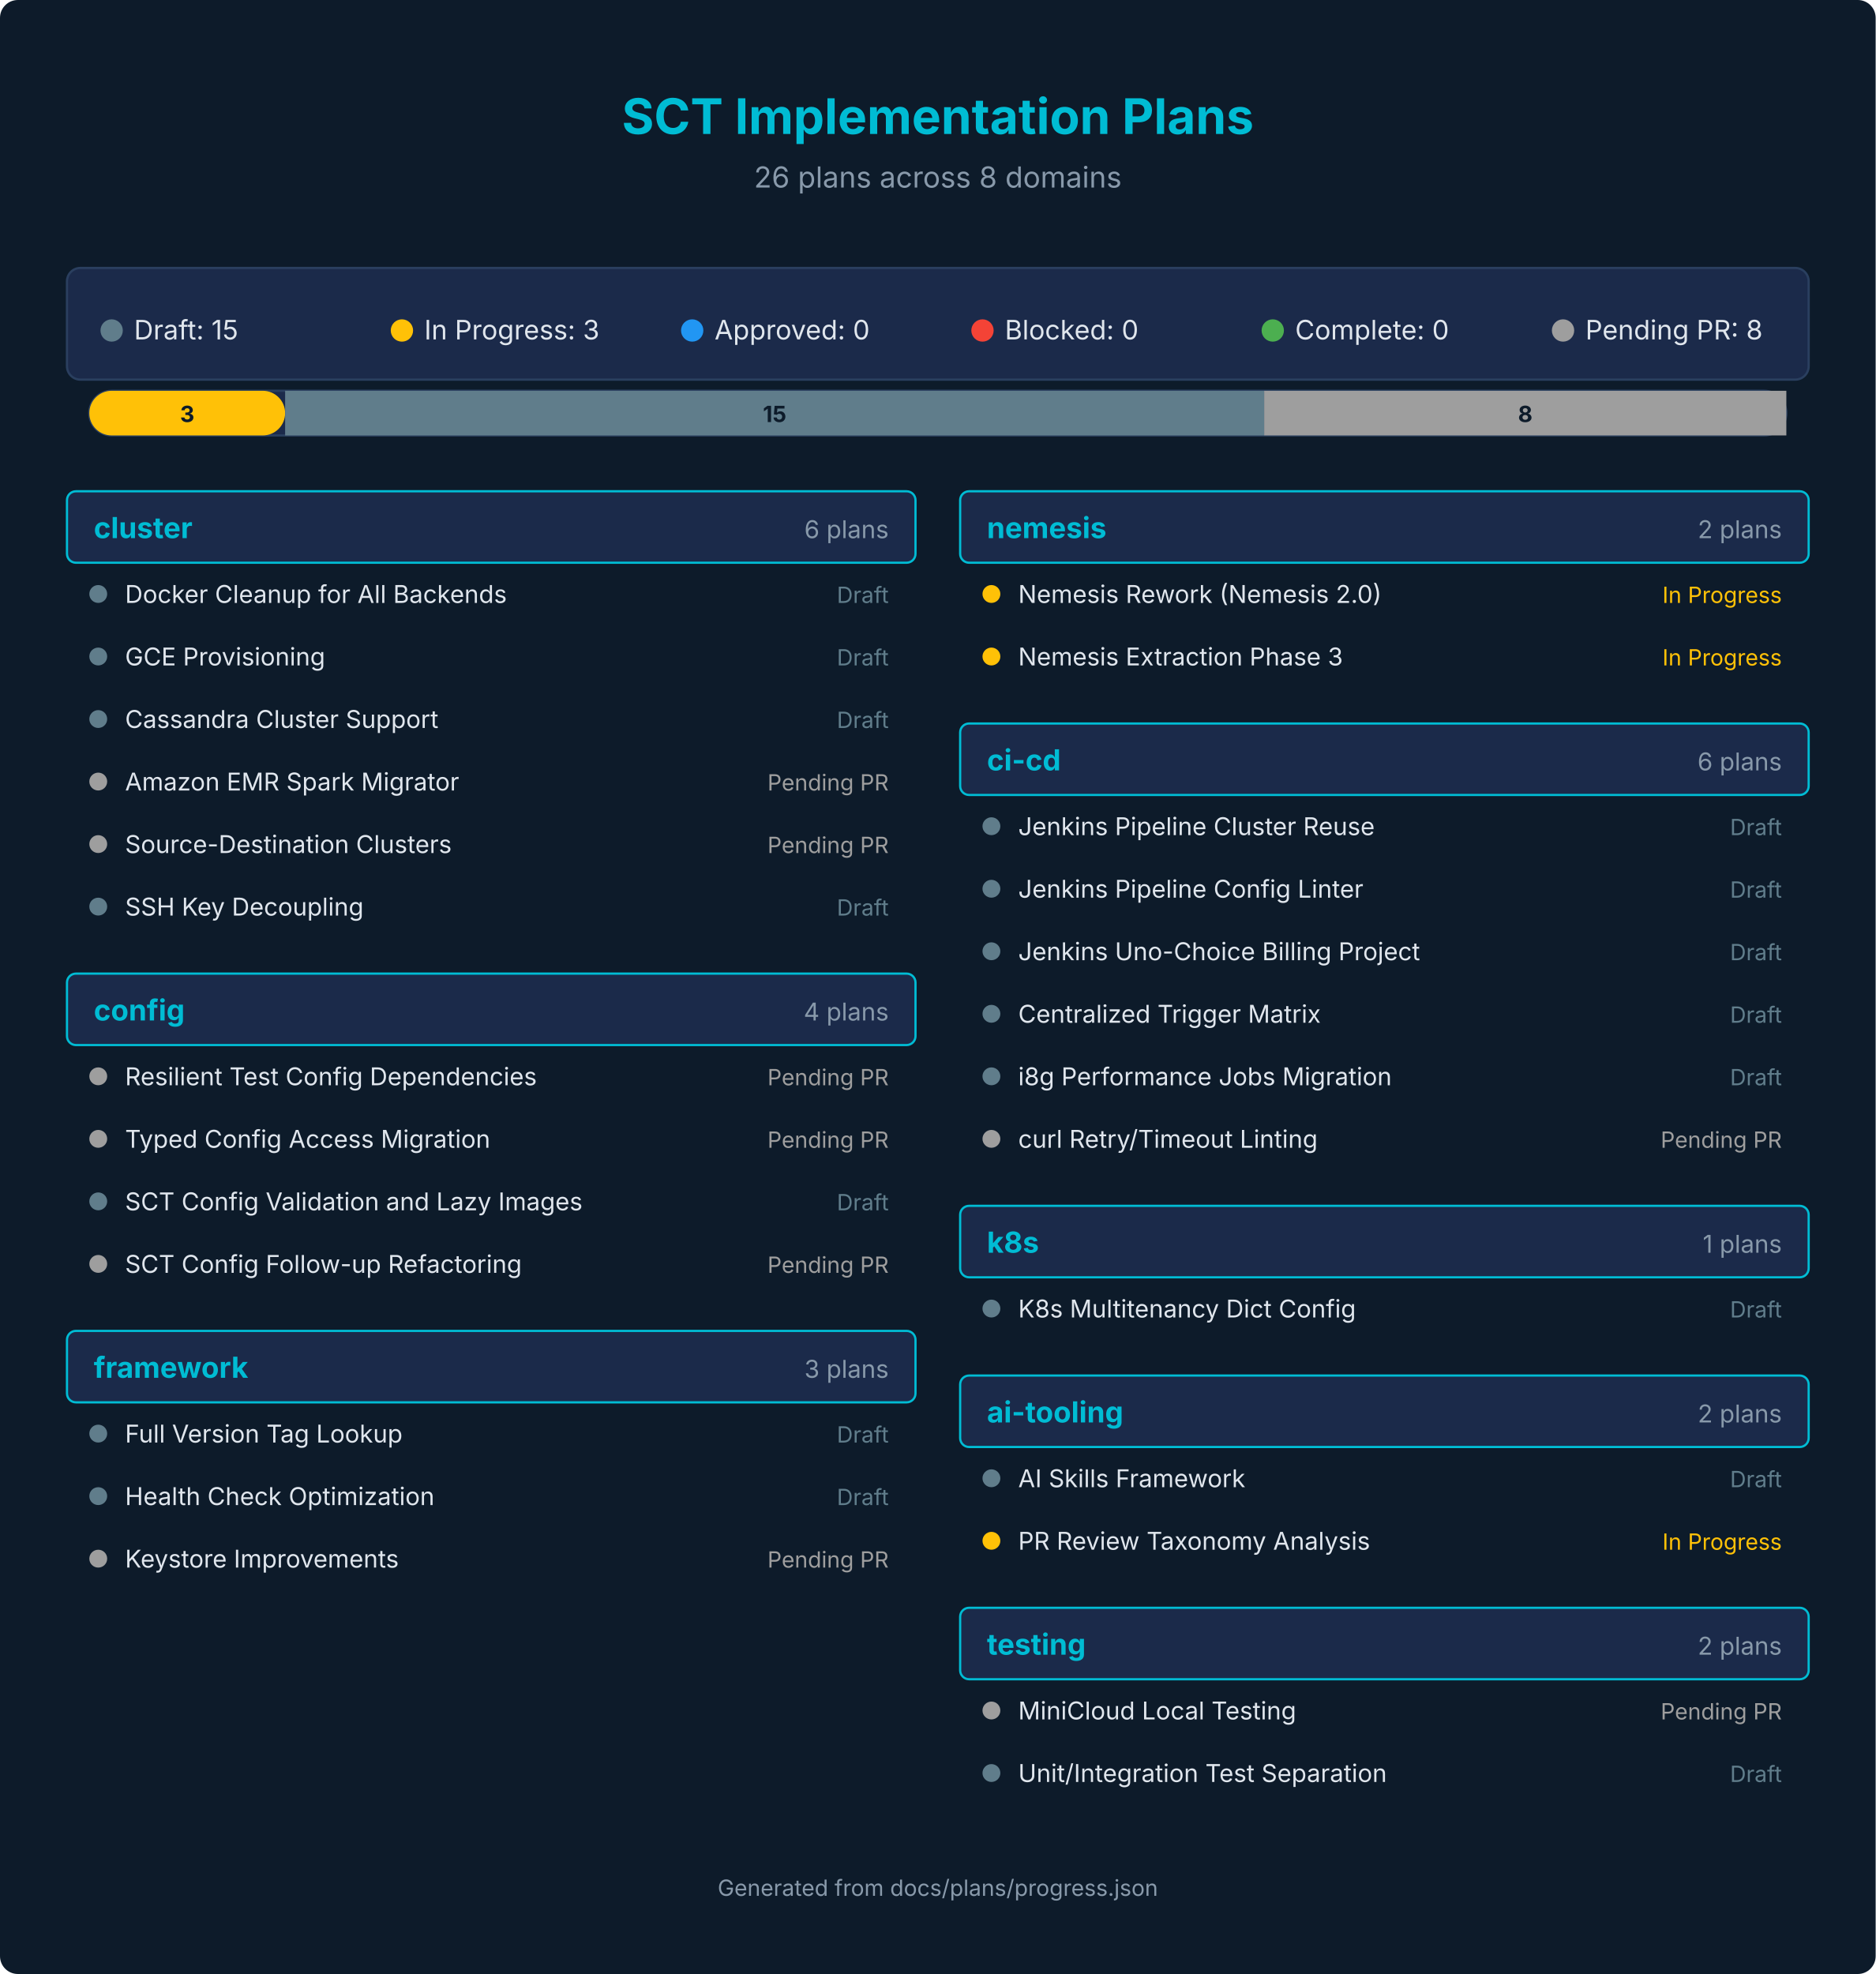
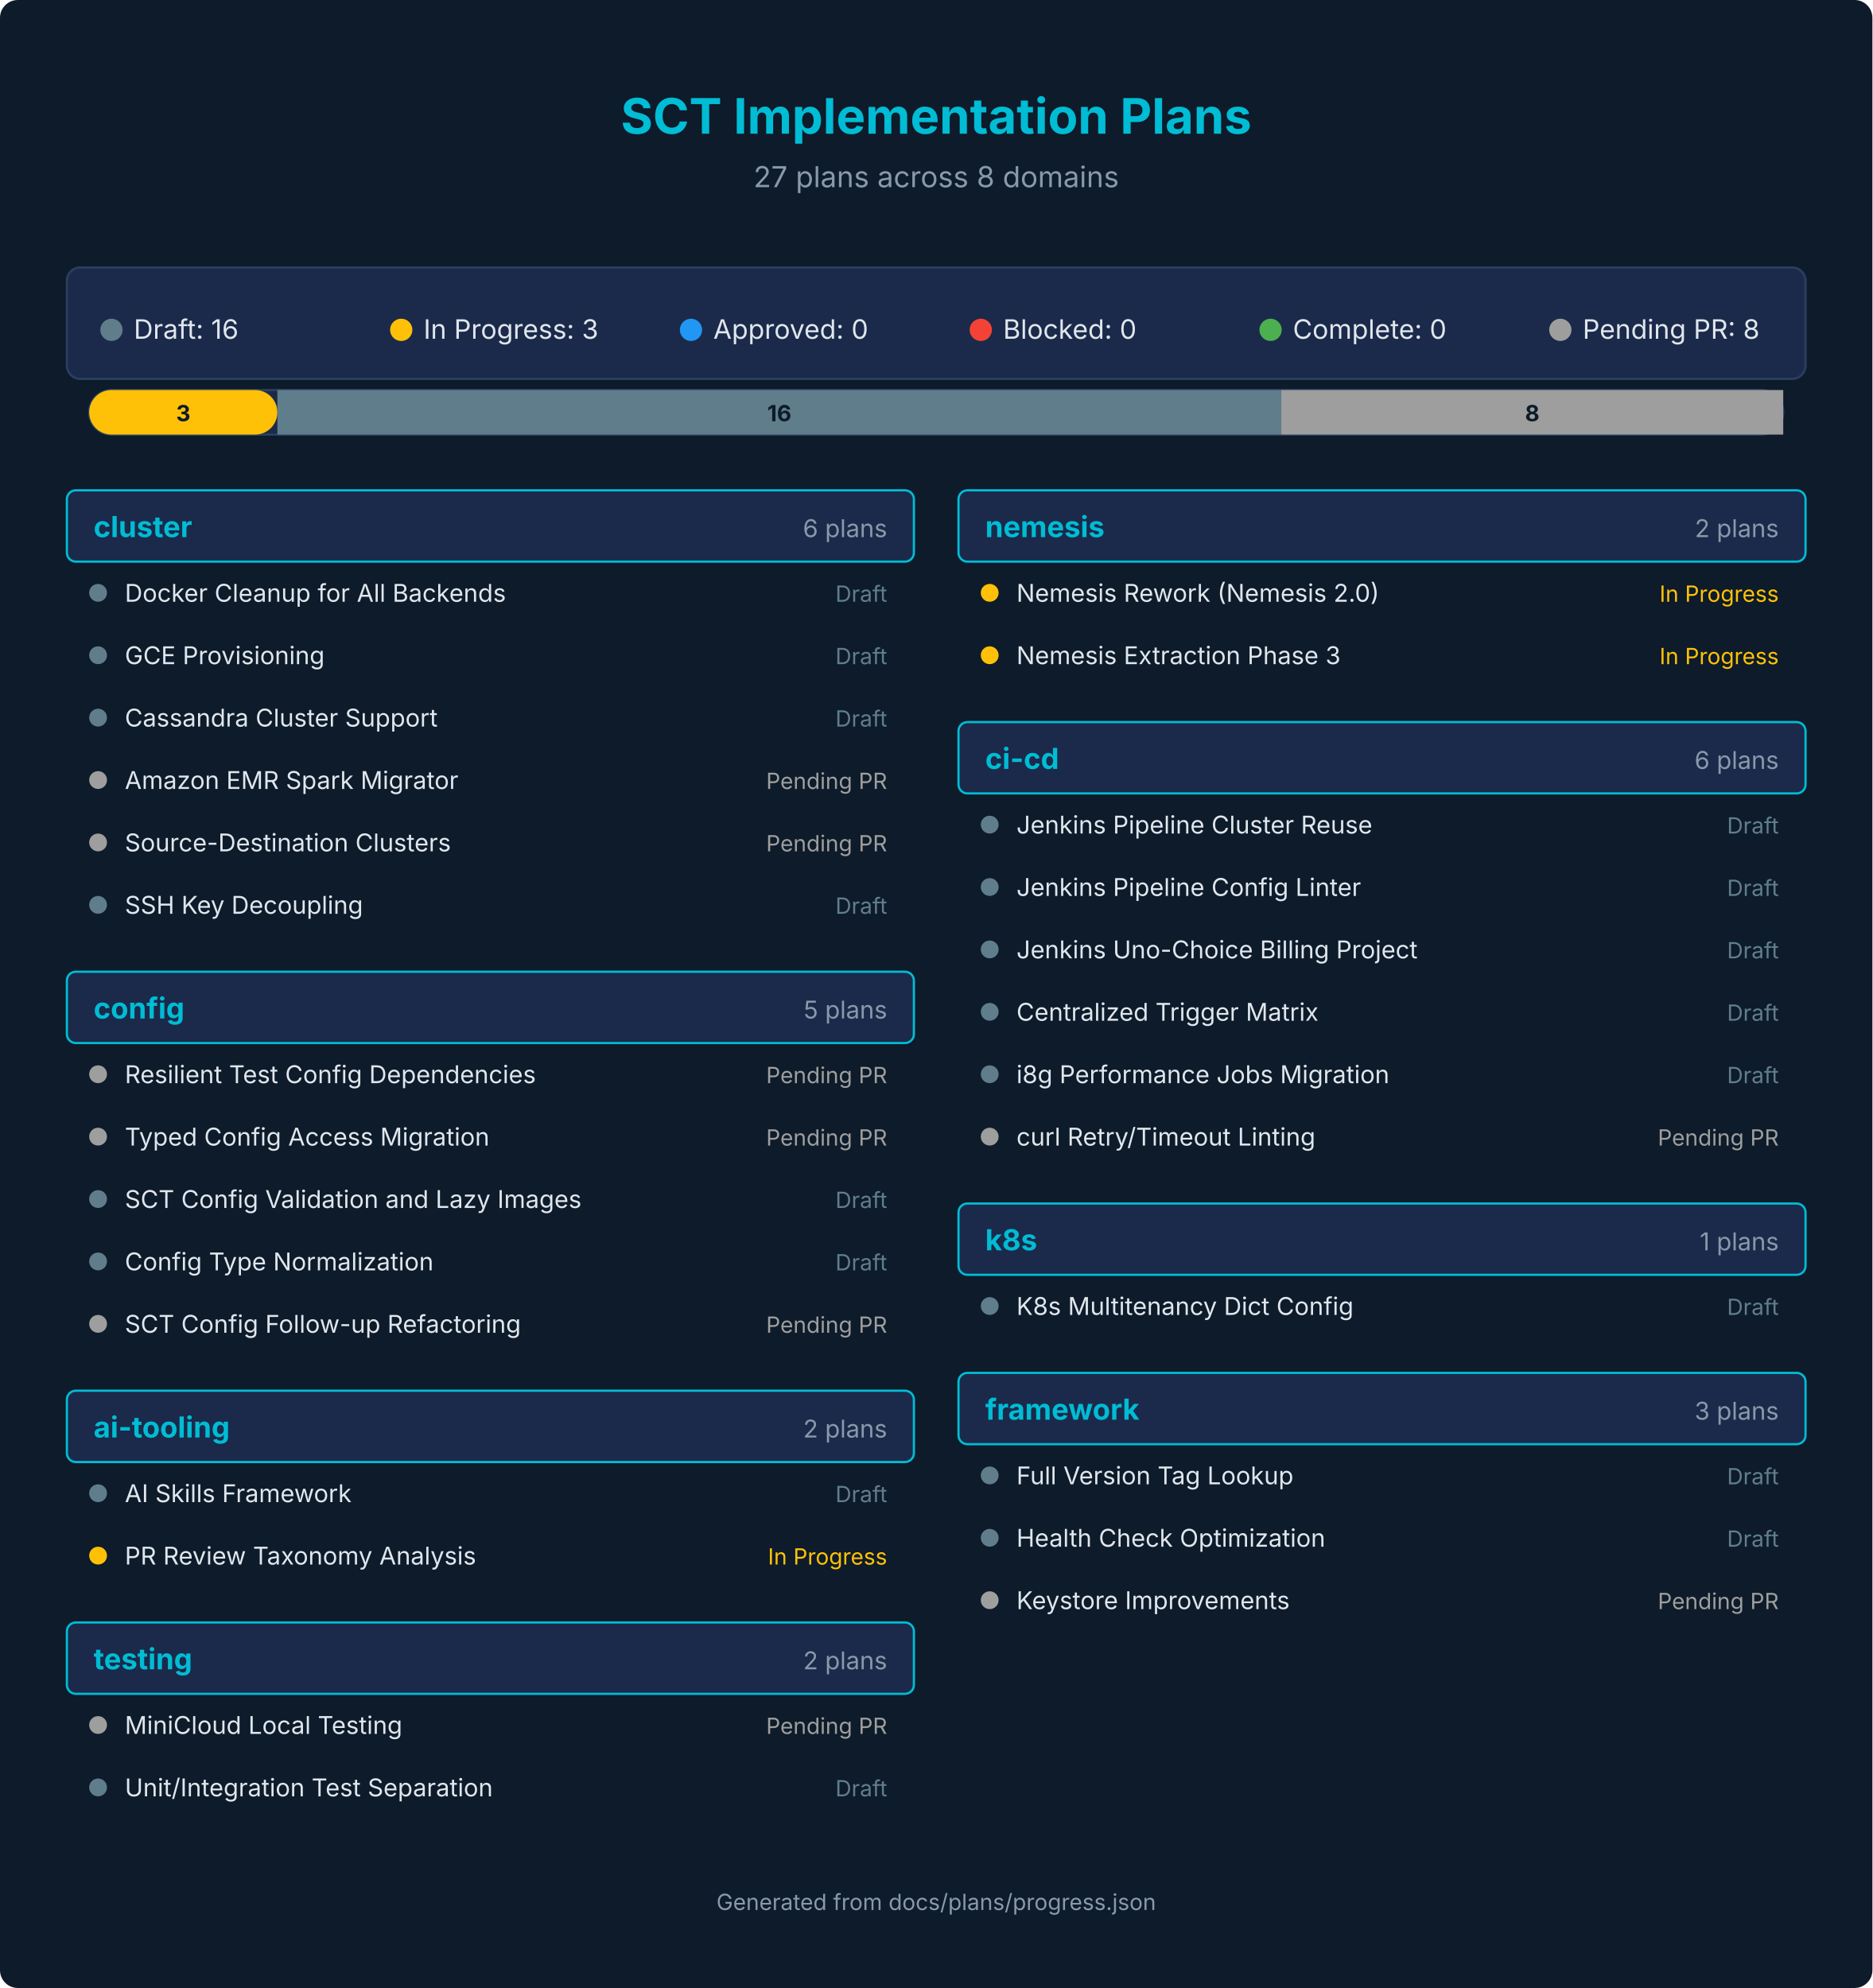
- <svg xmlns="http://www.w3.org/2000/svg" width="840" height="884" viewBox="0 0 840 884">
-   <rect width="840" height="884" fill="#0D1B2A" rx="8" />
+ <svg xmlns="http://www.w3.org/2000/svg" width="840" height="892" viewBox="0 0 840 892">
+   <rect width="840" height="892" fill="#0D1B2A" rx="8" />
  <text x="420" y="60" text-anchor="middle" font-family="system-ui, -apple-system, sans-serif" font-size="22" font-weight="bold" fill="#00BCD4">SCT Implementation Plans</text>
-   <text x="420" y="84" text-anchor="middle" font-family="system-ui, -apple-system, sans-serif" font-size="13" fill="#8899AA">26 plans across 8 domains</text>
+   <text x="420" y="84" text-anchor="middle" font-family="system-ui, -apple-system, sans-serif" font-size="13" fill="#8899AA">27 plans across 8 domains</text>
  <rect x="30" y="120" width="780" height="50" rx="6" fill="#1B2A4A" stroke="#2A3F5F" stroke-width="1" />
  <circle cx="50" cy="148" r="5" fill="#607D8B" />
-   <text x="60" y="152" font-family="system-ui, -apple-system, sans-serif" font-size="12" fill="#E0E6ED">Draft: 15</text>
+   <text x="60" y="152" font-family="system-ui, -apple-system, sans-serif" font-size="12" fill="#E0E6ED">Draft: 16</text>
  <circle cx="180" cy="148" r="5" fill="#FFC107" />
  <text x="190" y="152" font-family="system-ui, -apple-system, sans-serif" font-size="12" fill="#E0E6ED">In Progress: 3</text>
  <circle cx="310" cy="148" r="5" fill="#2196F3" />
  <text x="320" y="152" font-family="system-ui, -apple-system, sans-serif" font-size="12" fill="#E0E6ED">Approved: 0</text>
  <circle cx="440" cy="148" r="5" fill="#F44336" />
  <text x="450" y="152" font-family="system-ui, -apple-system, sans-serif" font-size="12" fill="#E0E6ED">Blocked: 0</text>
  <circle cx="570" cy="148" r="5" fill="#4CAF50" />
  <text x="580" y="152" font-family="system-ui, -apple-system, sans-serif" font-size="12" fill="#E0E6ED">Complete: 0</text>
  <circle cx="700" cy="148" r="5" fill="#9E9E9E" />
  <text x="710" y="152" font-family="system-ui, -apple-system, sans-serif" font-size="12" fill="#E0E6ED">Pending PR: 8</text>
  <rect x="40" y="175" width="760" height="20" rx="10" fill="#1B2A4A" stroke="#2A3F5F" stroke-width="1" />
-   <rect x="40" y="175" width="87.692" height="20" rx="10" fill="#FFC107" />
-   <text x="83.846" y="189" text-anchor="middle" font-family="system-ui, -apple-system, sans-serif" font-size="10" font-weight="bold" fill="#0D1B2A">3</text>
-   <rect x="127.692" y="175" width="438.462" height="20" rx="0" fill="#607D8B" />
-   <text x="346.923" y="189" text-anchor="middle" font-family="system-ui, -apple-system, sans-serif" font-size="10" font-weight="bold" fill="#0D1B2A">15</text>
-   <rect x="566.154" y="175" width="233.846" height="20" rx="0" fill="#9E9E9E" />
-   <text x="683.077" y="189" text-anchor="middle" font-family="system-ui, -apple-system, sans-serif" font-size="10" font-weight="bold" fill="#0D1B2A">8</text>
+   <rect x="40" y="175" width="84.444" height="20" rx="10" fill="#FFC107" />
+   <text x="82.222" y="189" text-anchor="middle" font-family="system-ui, -apple-system, sans-serif" font-size="10" font-weight="bold" fill="#0D1B2A">3</text>
+   <rect x="124.444" y="175" width="450.37" height="20" rx="0" fill="#607D8B" />
+   <text x="349.63" y="189" text-anchor="middle" font-family="system-ui, -apple-system, sans-serif" font-size="10" font-weight="bold" fill="#0D1B2A">16</text>
+   <rect x="574.815" y="175" width="225.185" height="20" rx="0" fill="#9E9E9E" />
+   <text x="687.407" y="189" text-anchor="middle" font-family="system-ui, -apple-system, sans-serif" font-size="10" font-weight="bold" fill="#0D1B2A">8</text>
  <rect x="30" y="220" width="380" height="32" rx="4" fill="#1B2A4A" stroke="#00BCD4" stroke-width="1" />
  <text x="42" y="241" font-family="system-ui, -apple-system, sans-serif" font-size="13" font-weight="bold" fill="#00BCD4">cluster</text>
  <text x="398" y="241" text-anchor="end" font-family="system-ui, -apple-system, sans-serif" font-size="11" fill="#8899AA">6 plans</text>
  <circle cx="44" cy="266" r="4" fill="#607D8B" />
  <text x="56" y="270" font-family="system-ui, -apple-system, sans-serif" font-size="11" fill="#E0E6ED">Docker Cleanup for All Backends</text>
  <text x="398" y="270" text-anchor="end" font-family="system-ui, -apple-system, sans-serif" font-size="10" fill="#607D8B">Draft</text>
  <circle cx="44" cy="294" r="4" fill="#607D8B" />
  <text x="56" y="298" font-family="system-ui, -apple-system, sans-serif" font-size="11" fill="#E0E6ED">GCE Provisioning</text>
  <text x="398" y="298" text-anchor="end" font-family="system-ui, -apple-system, sans-serif" font-size="10" fill="#607D8B">Draft</text>
  <circle cx="44" cy="322" r="4" fill="#607D8B" />
  <text x="56" y="326" font-family="system-ui, -apple-system, sans-serif" font-size="11" fill="#E0E6ED">Cassandra Cluster Support</text>
  <text x="398" y="326" text-anchor="end" font-family="system-ui, -apple-system, sans-serif" font-size="10" fill="#607D8B">Draft</text>
  <circle cx="44" cy="350" r="4" fill="#9E9E9E" />
  <text x="56" y="354" font-family="system-ui, -apple-system, sans-serif" font-size="11" fill="#E0E6ED">Amazon EMR Spark Migrator</text>
  <text x="398" y="354" text-anchor="end" font-family="system-ui, -apple-system, sans-serif" font-size="10" fill="#9E9E9E">Pending PR</text>
  <circle cx="44" cy="378" r="4" fill="#9E9E9E" />
  <text x="56" y="382" font-family="system-ui, -apple-system, sans-serif" font-size="11" fill="#E0E6ED">Source-Destination Clusters</text>
  <text x="398" y="382" text-anchor="end" font-family="system-ui, -apple-system, sans-serif" font-size="10" fill="#9E9E9E">Pending PR</text>
  <circle cx="44" cy="406" r="4" fill="#607D8B" />
  <text x="56" y="410" font-family="system-ui, -apple-system, sans-serif" font-size="11" fill="#E0E6ED">SSH Key Decoupling</text>
  <text x="398" y="410" text-anchor="end" font-family="system-ui, -apple-system, sans-serif" font-size="10" fill="#607D8B">Draft</text>
  <rect x="30" y="436" width="380" height="32" rx="4" fill="#1B2A4A" stroke="#00BCD4" stroke-width="1" />
  <text x="42" y="457" font-family="system-ui, -apple-system, sans-serif" font-size="13" font-weight="bold" fill="#00BCD4">config</text>
-   <text x="398" y="457" text-anchor="end" font-family="system-ui, -apple-system, sans-serif" font-size="11" fill="#8899AA">4 plans</text>
+   <text x="398" y="457" text-anchor="end" font-family="system-ui, -apple-system, sans-serif" font-size="11" fill="#8899AA">5 plans</text>
  <circle cx="44" cy="482" r="4" fill="#9E9E9E" />
  <text x="56" y="486" font-family="system-ui, -apple-system, sans-serif" font-size="11" fill="#E0E6ED">Resilient Test Config Dependencies</text>
  <text x="398" y="486" text-anchor="end" font-family="system-ui, -apple-system, sans-serif" font-size="10" fill="#9E9E9E">Pending PR</text>
  <circle cx="44" cy="510" r="4" fill="#9E9E9E" />
  <text x="56" y="514" font-family="system-ui, -apple-system, sans-serif" font-size="11" fill="#E0E6ED">Typed Config Access Migration</text>
  <text x="398" y="514" text-anchor="end" font-family="system-ui, -apple-system, sans-serif" font-size="10" fill="#9E9E9E">Pending PR</text>
  <circle cx="44" cy="538" r="4" fill="#607D8B" />
  <text x="56" y="542" font-family="system-ui, -apple-system, sans-serif" font-size="11" fill="#E0E6ED">SCT Config Validation and Lazy Images</text>
  <text x="398" y="542" text-anchor="end" font-family="system-ui, -apple-system, sans-serif" font-size="10" fill="#607D8B">Draft</text>
-   <circle cx="44" cy="566" r="4" fill="#9E9E9E" />
-   <text x="56" y="570" font-family="system-ui, -apple-system, sans-serif" font-size="11" fill="#E0E6ED">SCT Config Follow-up Refactoring</text>
-   <text x="398" y="570" text-anchor="end" font-family="system-ui, -apple-system, sans-serif" font-size="10" fill="#9E9E9E">Pending PR</text>
-   <rect x="30" y="596" width="380" height="32" rx="4" fill="#1B2A4A" stroke="#00BCD4" stroke-width="1" />
-   <text x="42" y="617" font-family="system-ui, -apple-system, sans-serif" font-size="13" font-weight="bold" fill="#00BCD4">framework</text>
-   <text x="398" y="617" text-anchor="end" font-family="system-ui, -apple-system, sans-serif" font-size="11" fill="#8899AA">3 plans</text>
-   <circle cx="44" cy="642" r="4" fill="#607D8B" />
-   <text x="56" y="646" font-family="system-ui, -apple-system, sans-serif" font-size="11" fill="#E0E6ED">Full Version Tag Lookup</text>
-   <text x="398" y="646" text-anchor="end" font-family="system-ui, -apple-system, sans-serif" font-size="10" fill="#607D8B">Draft</text>
+   <circle cx="44" cy="566" r="4" fill="#607D8B" />
+   <text x="56" y="570" font-family="system-ui, -apple-system, sans-serif" font-size="11" fill="#E0E6ED">Config Type Normalization</text>
+   <text x="398" y="570" text-anchor="end" font-family="system-ui, -apple-system, sans-serif" font-size="10" fill="#607D8B">Draft</text>
+   <circle cx="44" cy="594" r="4" fill="#9E9E9E" />
+   <text x="56" y="598" font-family="system-ui, -apple-system, sans-serif" font-size="11" fill="#E0E6ED">SCT Config Follow-up Refactoring</text>
+   <text x="398" y="598" text-anchor="end" font-family="system-ui, -apple-system, sans-serif" font-size="10" fill="#9E9E9E">Pending PR</text>
+   <rect x="30" y="624" width="380" height="32" rx="4" fill="#1B2A4A" stroke="#00BCD4" stroke-width="1" />
+   <text x="42" y="645" font-family="system-ui, -apple-system, sans-serif" font-size="13" font-weight="bold" fill="#00BCD4">ai-tooling</text>
+   <text x="398" y="645" text-anchor="end" font-family="system-ui, -apple-system, sans-serif" font-size="11" fill="#8899AA">2 plans</text>
  <circle cx="44" cy="670" r="4" fill="#607D8B" />
-   <text x="56" y="674" font-family="system-ui, -apple-system, sans-serif" font-size="11" fill="#E0E6ED">Health Check Optimization</text>
+   <text x="56" y="674" font-family="system-ui, -apple-system, sans-serif" font-size="11" fill="#E0E6ED">AI Skills Framework</text>
  <text x="398" y="674" text-anchor="end" font-family="system-ui, -apple-system, sans-serif" font-size="10" fill="#607D8B">Draft</text>
-   <circle cx="44" cy="698" r="4" fill="#9E9E9E" />
-   <text x="56" y="702" font-family="system-ui, -apple-system, sans-serif" font-size="11" fill="#E0E6ED">Keystore Improvements</text>
-   <text x="398" y="702" text-anchor="end" font-family="system-ui, -apple-system, sans-serif" font-size="10" fill="#9E9E9E">Pending PR</text>
+   <circle cx="44" cy="698" r="4" fill="#FFC107" />
+   <text x="56" y="702" font-family="system-ui, -apple-system, sans-serif" font-size="11" fill="#E0E6ED">PR Review Taxonomy Analysis</text>
+   <text x="398" y="702" text-anchor="end" font-family="system-ui, -apple-system, sans-serif" font-size="10" fill="#FFC107">In Progress</text>
+   <rect x="30" y="728" width="380" height="32" rx="4" fill="#1B2A4A" stroke="#00BCD4" stroke-width="1" />
+   <text x="42" y="749" font-family="system-ui, -apple-system, sans-serif" font-size="13" font-weight="bold" fill="#00BCD4">testing</text>
+   <text x="398" y="749" text-anchor="end" font-family="system-ui, -apple-system, sans-serif" font-size="11" fill="#8899AA">2 plans</text>
+   <circle cx="44" cy="774" r="4" fill="#9E9E9E" />
+   <text x="56" y="778" font-family="system-ui, -apple-system, sans-serif" font-size="11" fill="#E0E6ED">MiniCloud Local Testing</text>
+   <text x="398" y="778" text-anchor="end" font-family="system-ui, -apple-system, sans-serif" font-size="10" fill="#9E9E9E">Pending PR</text>
+   <circle cx="44" cy="802" r="4" fill="#607D8B" />
+   <text x="56" y="806" font-family="system-ui, -apple-system, sans-serif" font-size="11" fill="#E0E6ED">Unit/Integration Test Separation</text>
+   <text x="398" y="806" text-anchor="end" font-family="system-ui, -apple-system, sans-serif" font-size="10" fill="#607D8B">Draft</text>
  <rect x="430" y="220" width="380" height="32" rx="4" fill="#1B2A4A" stroke="#00BCD4" stroke-width="1" />
  <text x="442" y="241" font-family="system-ui, -apple-system, sans-serif" font-size="13" font-weight="bold" fill="#00BCD4">nemesis</text>
  <text x="798" y="241" text-anchor="end" font-family="system-ui, -apple-system, sans-serif" font-size="11" fill="#8899AA">2 plans</text>
  <circle cx="444" cy="266" r="4" fill="#FFC107" />
  <text x="456" y="270" font-family="system-ui, -apple-system, sans-serif" font-size="11" fill="#E0E6ED">Nemesis Rework (Nemesis 2.0)</text>
  <text x="798" y="270" text-anchor="end" font-family="system-ui, -apple-system, sans-serif" font-size="10" fill="#FFC107">In Progress</text>
  <circle cx="444" cy="294" r="4" fill="#FFC107" />
  <text x="456" y="298" font-family="system-ui, -apple-system, sans-serif" font-size="11" fill="#E0E6ED">Nemesis Extraction Phase 3</text>
  <text x="798" y="298" text-anchor="end" font-family="system-ui, -apple-system, sans-serif" font-size="10" fill="#FFC107">In Progress</text>
  <rect x="430" y="324" width="380" height="32" rx="4" fill="#1B2A4A" stroke="#00BCD4" stroke-width="1" />
  <text x="442" y="345" font-family="system-ui, -apple-system, sans-serif" font-size="13" font-weight="bold" fill="#00BCD4">ci-cd</text>
  <text x="798" y="345" text-anchor="end" font-family="system-ui, -apple-system, sans-serif" font-size="11" fill="#8899AA">6 plans</text>
  <circle cx="444" cy="370" r="4" fill="#607D8B" />
  <text x="456" y="374" font-family="system-ui, -apple-system, sans-serif" font-size="11" fill="#E0E6ED">Jenkins Pipeline Cluster Reuse</text>
  <text x="798" y="374" text-anchor="end" font-family="system-ui, -apple-system, sans-serif" font-size="10" fill="#607D8B">Draft</text>
  <circle cx="444" cy="398" r="4" fill="#607D8B" />
  <text x="456" y="402" font-family="system-ui, -apple-system, sans-serif" font-size="11" fill="#E0E6ED">Jenkins Pipeline Config Linter</text>
  <text x="798" y="402" text-anchor="end" font-family="system-ui, -apple-system, sans-serif" font-size="10" fill="#607D8B">Draft</text>
  <circle cx="444" cy="426" r="4" fill="#607D8B" />
  <text x="456" y="430" font-family="system-ui, -apple-system, sans-serif" font-size="11" fill="#E0E6ED">Jenkins Uno-Choice Billing Project</text>
  <text x="798" y="430" text-anchor="end" font-family="system-ui, -apple-system, sans-serif" font-size="10" fill="#607D8B">Draft</text>
  <circle cx="444" cy="454" r="4" fill="#607D8B" />
  <text x="456" y="458" font-family="system-ui, -apple-system, sans-serif" font-size="11" fill="#E0E6ED">Centralized Trigger Matrix</text>
  <text x="798" y="458" text-anchor="end" font-family="system-ui, -apple-system, sans-serif" font-size="10" fill="#607D8B">Draft</text>
  <circle cx="444" cy="482" r="4" fill="#607D8B" />
  <text x="456" y="486" font-family="system-ui, -apple-system, sans-serif" font-size="11" fill="#E0E6ED">i8g Performance Jobs Migration</text>
  <text x="798" y="486" text-anchor="end" font-family="system-ui, -apple-system, sans-serif" font-size="10" fill="#607D8B">Draft</text>
  <circle cx="444" cy="510" r="4" fill="#9E9E9E" />
  <text x="456" y="514" font-family="system-ui, -apple-system, sans-serif" font-size="11" fill="#E0E6ED">curl Retry/Timeout Linting</text>
  <text x="798" y="514" text-anchor="end" font-family="system-ui, -apple-system, sans-serif" font-size="10" fill="#9E9E9E">Pending PR</text>
  <rect x="430" y="540" width="380" height="32" rx="4" fill="#1B2A4A" stroke="#00BCD4" stroke-width="1" />
  <text x="442" y="561" font-family="system-ui, -apple-system, sans-serif" font-size="13" font-weight="bold" fill="#00BCD4">k8s</text>
  <text x="798" y="561" text-anchor="end" font-family="system-ui, -apple-system, sans-serif" font-size="11" fill="#8899AA">1 plans</text>
  <circle cx="444" cy="586" r="4" fill="#607D8B" />
  <text x="456" y="590" font-family="system-ui, -apple-system, sans-serif" font-size="11" fill="#E0E6ED">K8s Multitenancy Dict Config</text>
  <text x="798" y="590" text-anchor="end" font-family="system-ui, -apple-system, sans-serif" font-size="10" fill="#607D8B">Draft</text>
  <rect x="430" y="616" width="380" height="32" rx="4" fill="#1B2A4A" stroke="#00BCD4" stroke-width="1" />
-   <text x="442" y="637" font-family="system-ui, -apple-system, sans-serif" font-size="13" font-weight="bold" fill="#00BCD4">ai-tooling</text>
-   <text x="798" y="637" text-anchor="end" font-family="system-ui, -apple-system, sans-serif" font-size="11" fill="#8899AA">2 plans</text>
+   <text x="442" y="637" font-family="system-ui, -apple-system, sans-serif" font-size="13" font-weight="bold" fill="#00BCD4">framework</text>
+   <text x="798" y="637" text-anchor="end" font-family="system-ui, -apple-system, sans-serif" font-size="11" fill="#8899AA">3 plans</text>
  <circle cx="444" cy="662" r="4" fill="#607D8B" />
-   <text x="456" y="666" font-family="system-ui, -apple-system, sans-serif" font-size="11" fill="#E0E6ED">AI Skills Framework</text>
+   <text x="456" y="666" font-family="system-ui, -apple-system, sans-serif" font-size="11" fill="#E0E6ED">Full Version Tag Lookup</text>
  <text x="798" y="666" text-anchor="end" font-family="system-ui, -apple-system, sans-serif" font-size="10" fill="#607D8B">Draft</text>
-   <circle cx="444" cy="690" r="4" fill="#FFC107" />
-   <text x="456" y="694" font-family="system-ui, -apple-system, sans-serif" font-size="11" fill="#E0E6ED">PR Review Taxonomy Analysis</text>
-   <text x="798" y="694" text-anchor="end" font-family="system-ui, -apple-system, sans-serif" font-size="10" fill="#FFC107">In Progress</text>
-   <rect x="430" y="720" width="380" height="32" rx="4" fill="#1B2A4A" stroke="#00BCD4" stroke-width="1" />
-   <text x="442" y="741" font-family="system-ui, -apple-system, sans-serif" font-size="13" font-weight="bold" fill="#00BCD4">testing</text>
-   <text x="798" y="741" text-anchor="end" font-family="system-ui, -apple-system, sans-serif" font-size="11" fill="#8899AA">2 plans</text>
-   <circle cx="444" cy="766" r="4" fill="#9E9E9E" />
-   <text x="456" y="770" font-family="system-ui, -apple-system, sans-serif" font-size="11" fill="#E0E6ED">MiniCloud Local Testing</text>
-   <text x="798" y="770" text-anchor="end" font-family="system-ui, -apple-system, sans-serif" font-size="10" fill="#9E9E9E">Pending PR</text>
-   <circle cx="444" cy="794" r="4" fill="#607D8B" />
-   <text x="456" y="798" font-family="system-ui, -apple-system, sans-serif" font-size="11" fill="#E0E6ED">Unit/Integration Test Separation</text>
-   <text x="798" y="798" text-anchor="end" font-family="system-ui, -apple-system, sans-serif" font-size="10" fill="#607D8B">Draft</text>
-   <text x="420" y="849" text-anchor="middle" font-family="system-ui, -apple-system, sans-serif" font-size="10" fill="#8899AA">Generated from docs/plans/progress.json</text>
+   <circle cx="444" cy="690" r="4" fill="#607D8B" />
+   <text x="456" y="694" font-family="system-ui, -apple-system, sans-serif" font-size="11" fill="#E0E6ED">Health Check Optimization</text>
+   <text x="798" y="694" text-anchor="end" font-family="system-ui, -apple-system, sans-serif" font-size="10" fill="#607D8B">Draft</text>
+   <circle cx="444" cy="718" r="4" fill="#9E9E9E" />
+   <text x="456" y="722" font-family="system-ui, -apple-system, sans-serif" font-size="11" fill="#E0E6ED">Keystore Improvements</text>
+   <text x="798" y="722" text-anchor="end" font-family="system-ui, -apple-system, sans-serif" font-size="10" fill="#9E9E9E">Pending PR</text>
+   <text x="420" y="857" text-anchor="middle" font-family="system-ui, -apple-system, sans-serif" font-size="10" fill="#8899AA">Generated from docs/plans/progress.json</text>
</svg>
